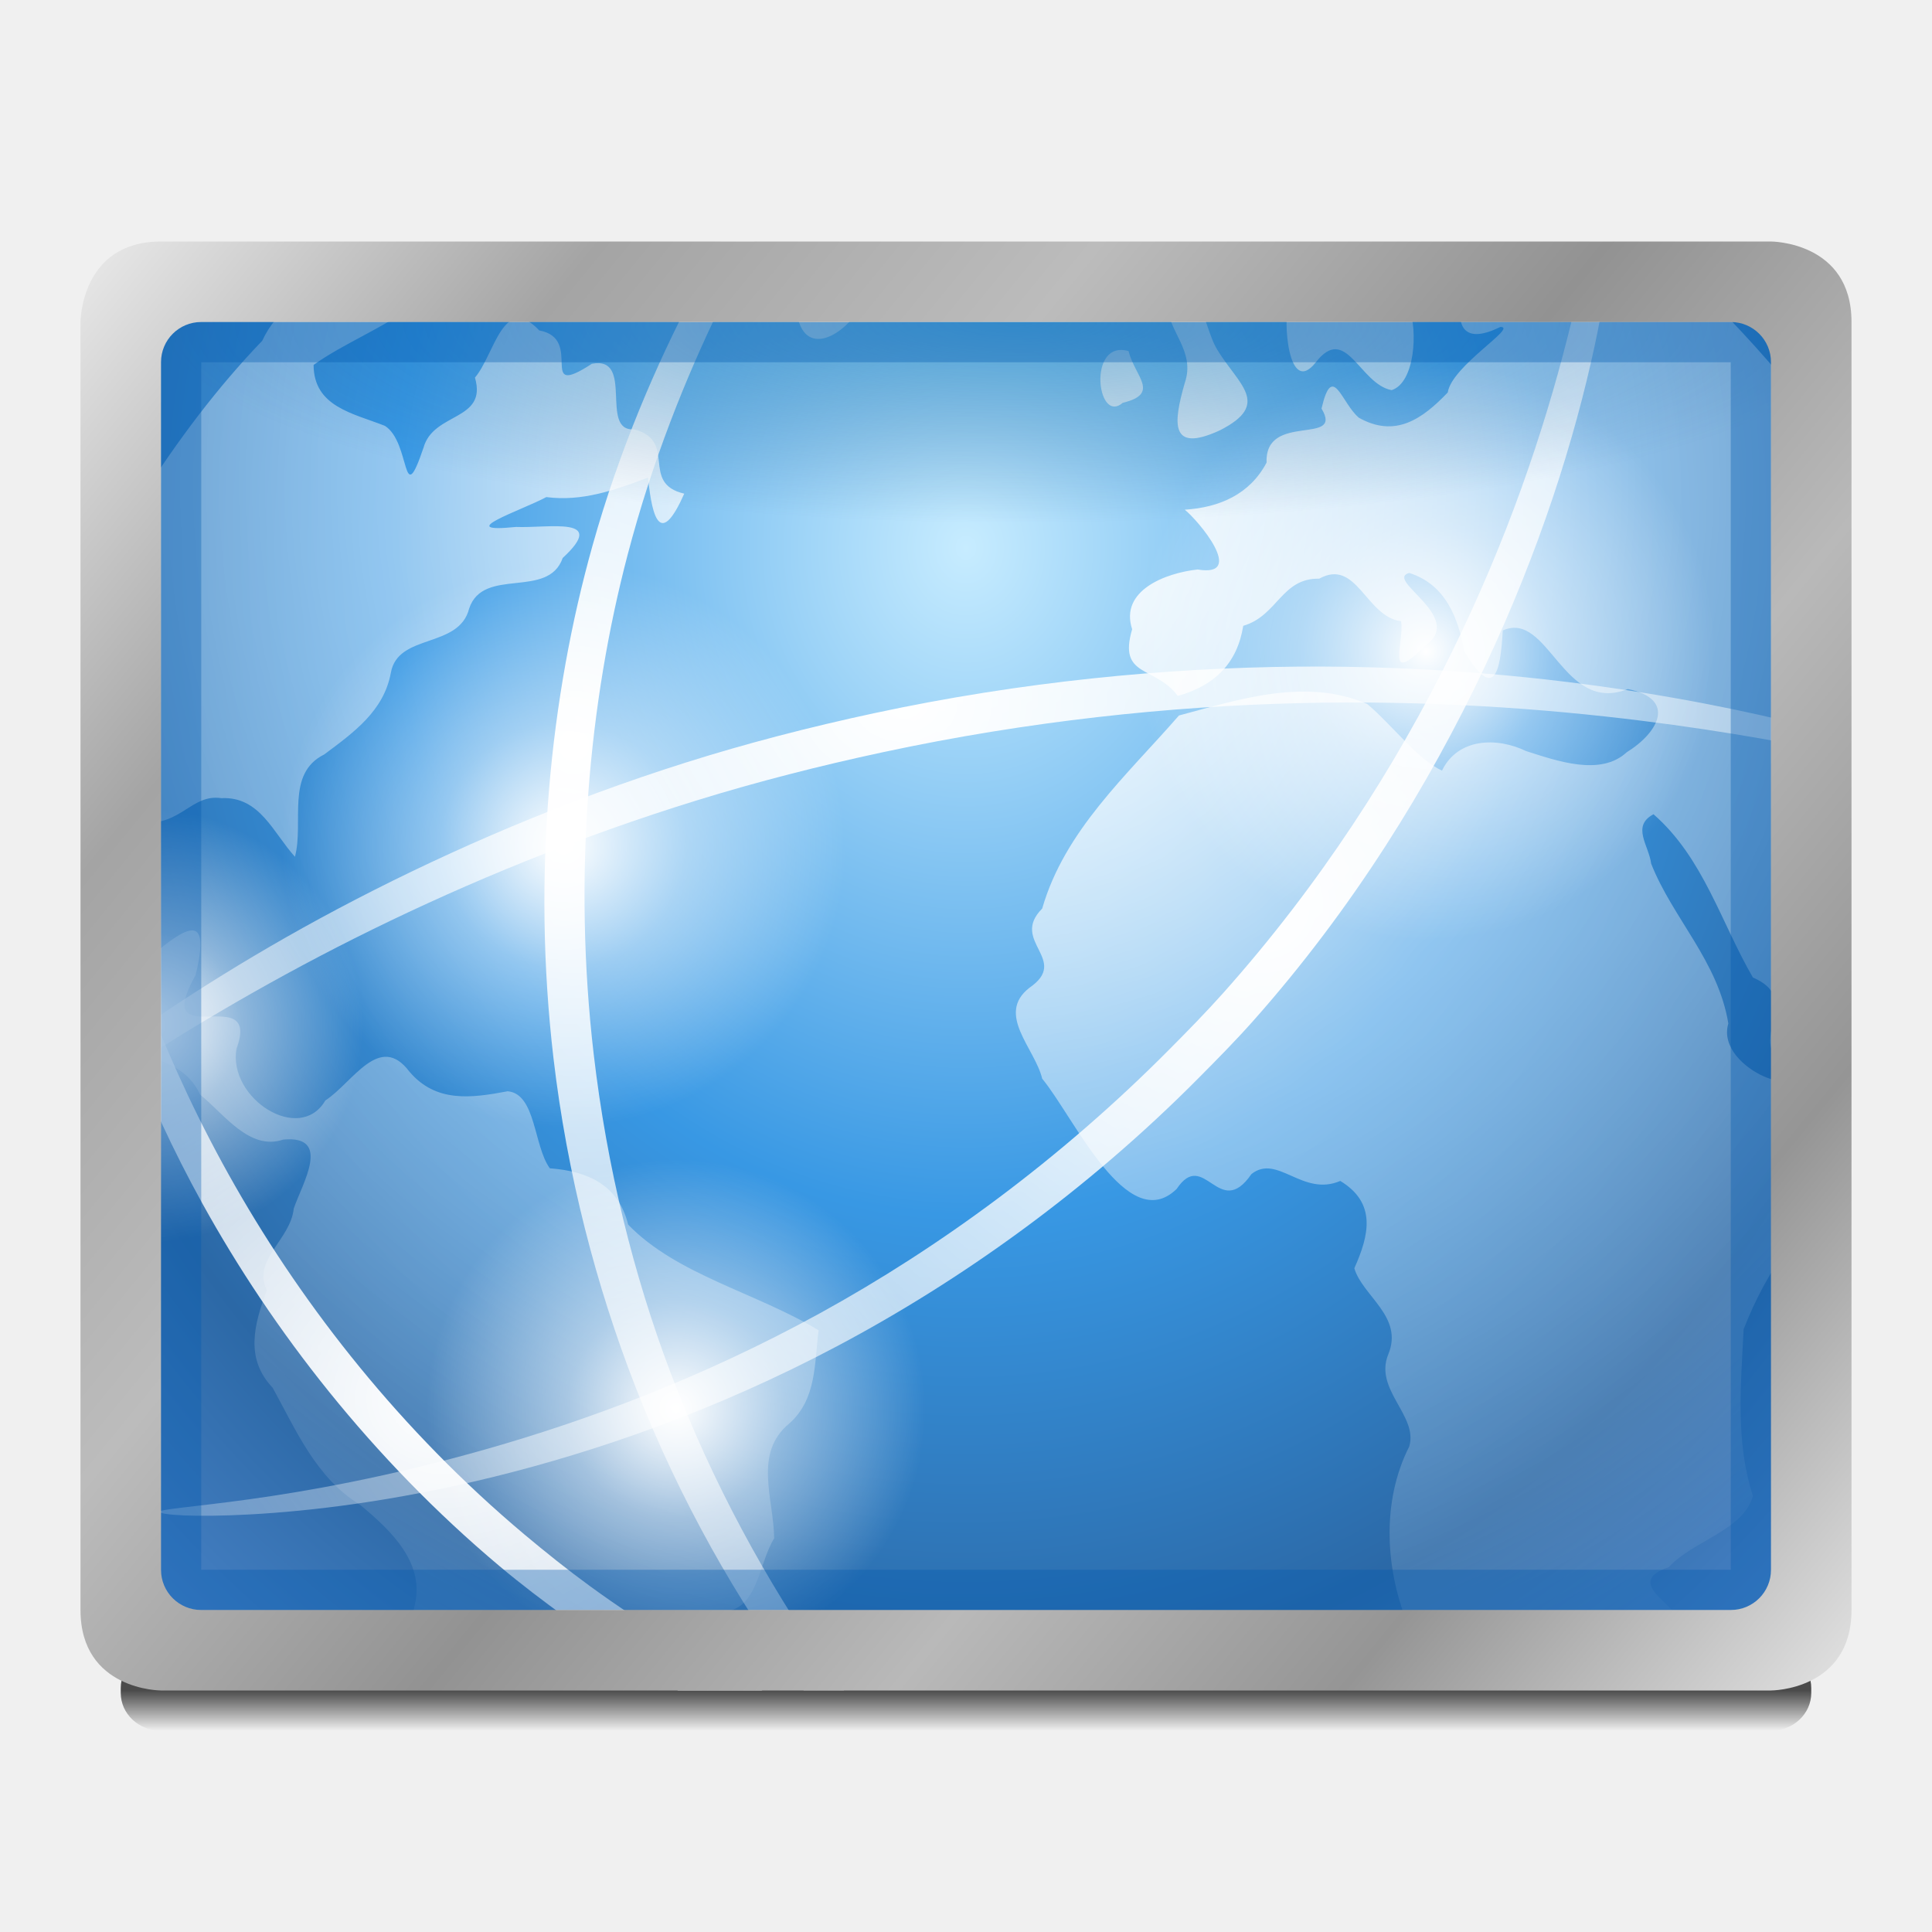
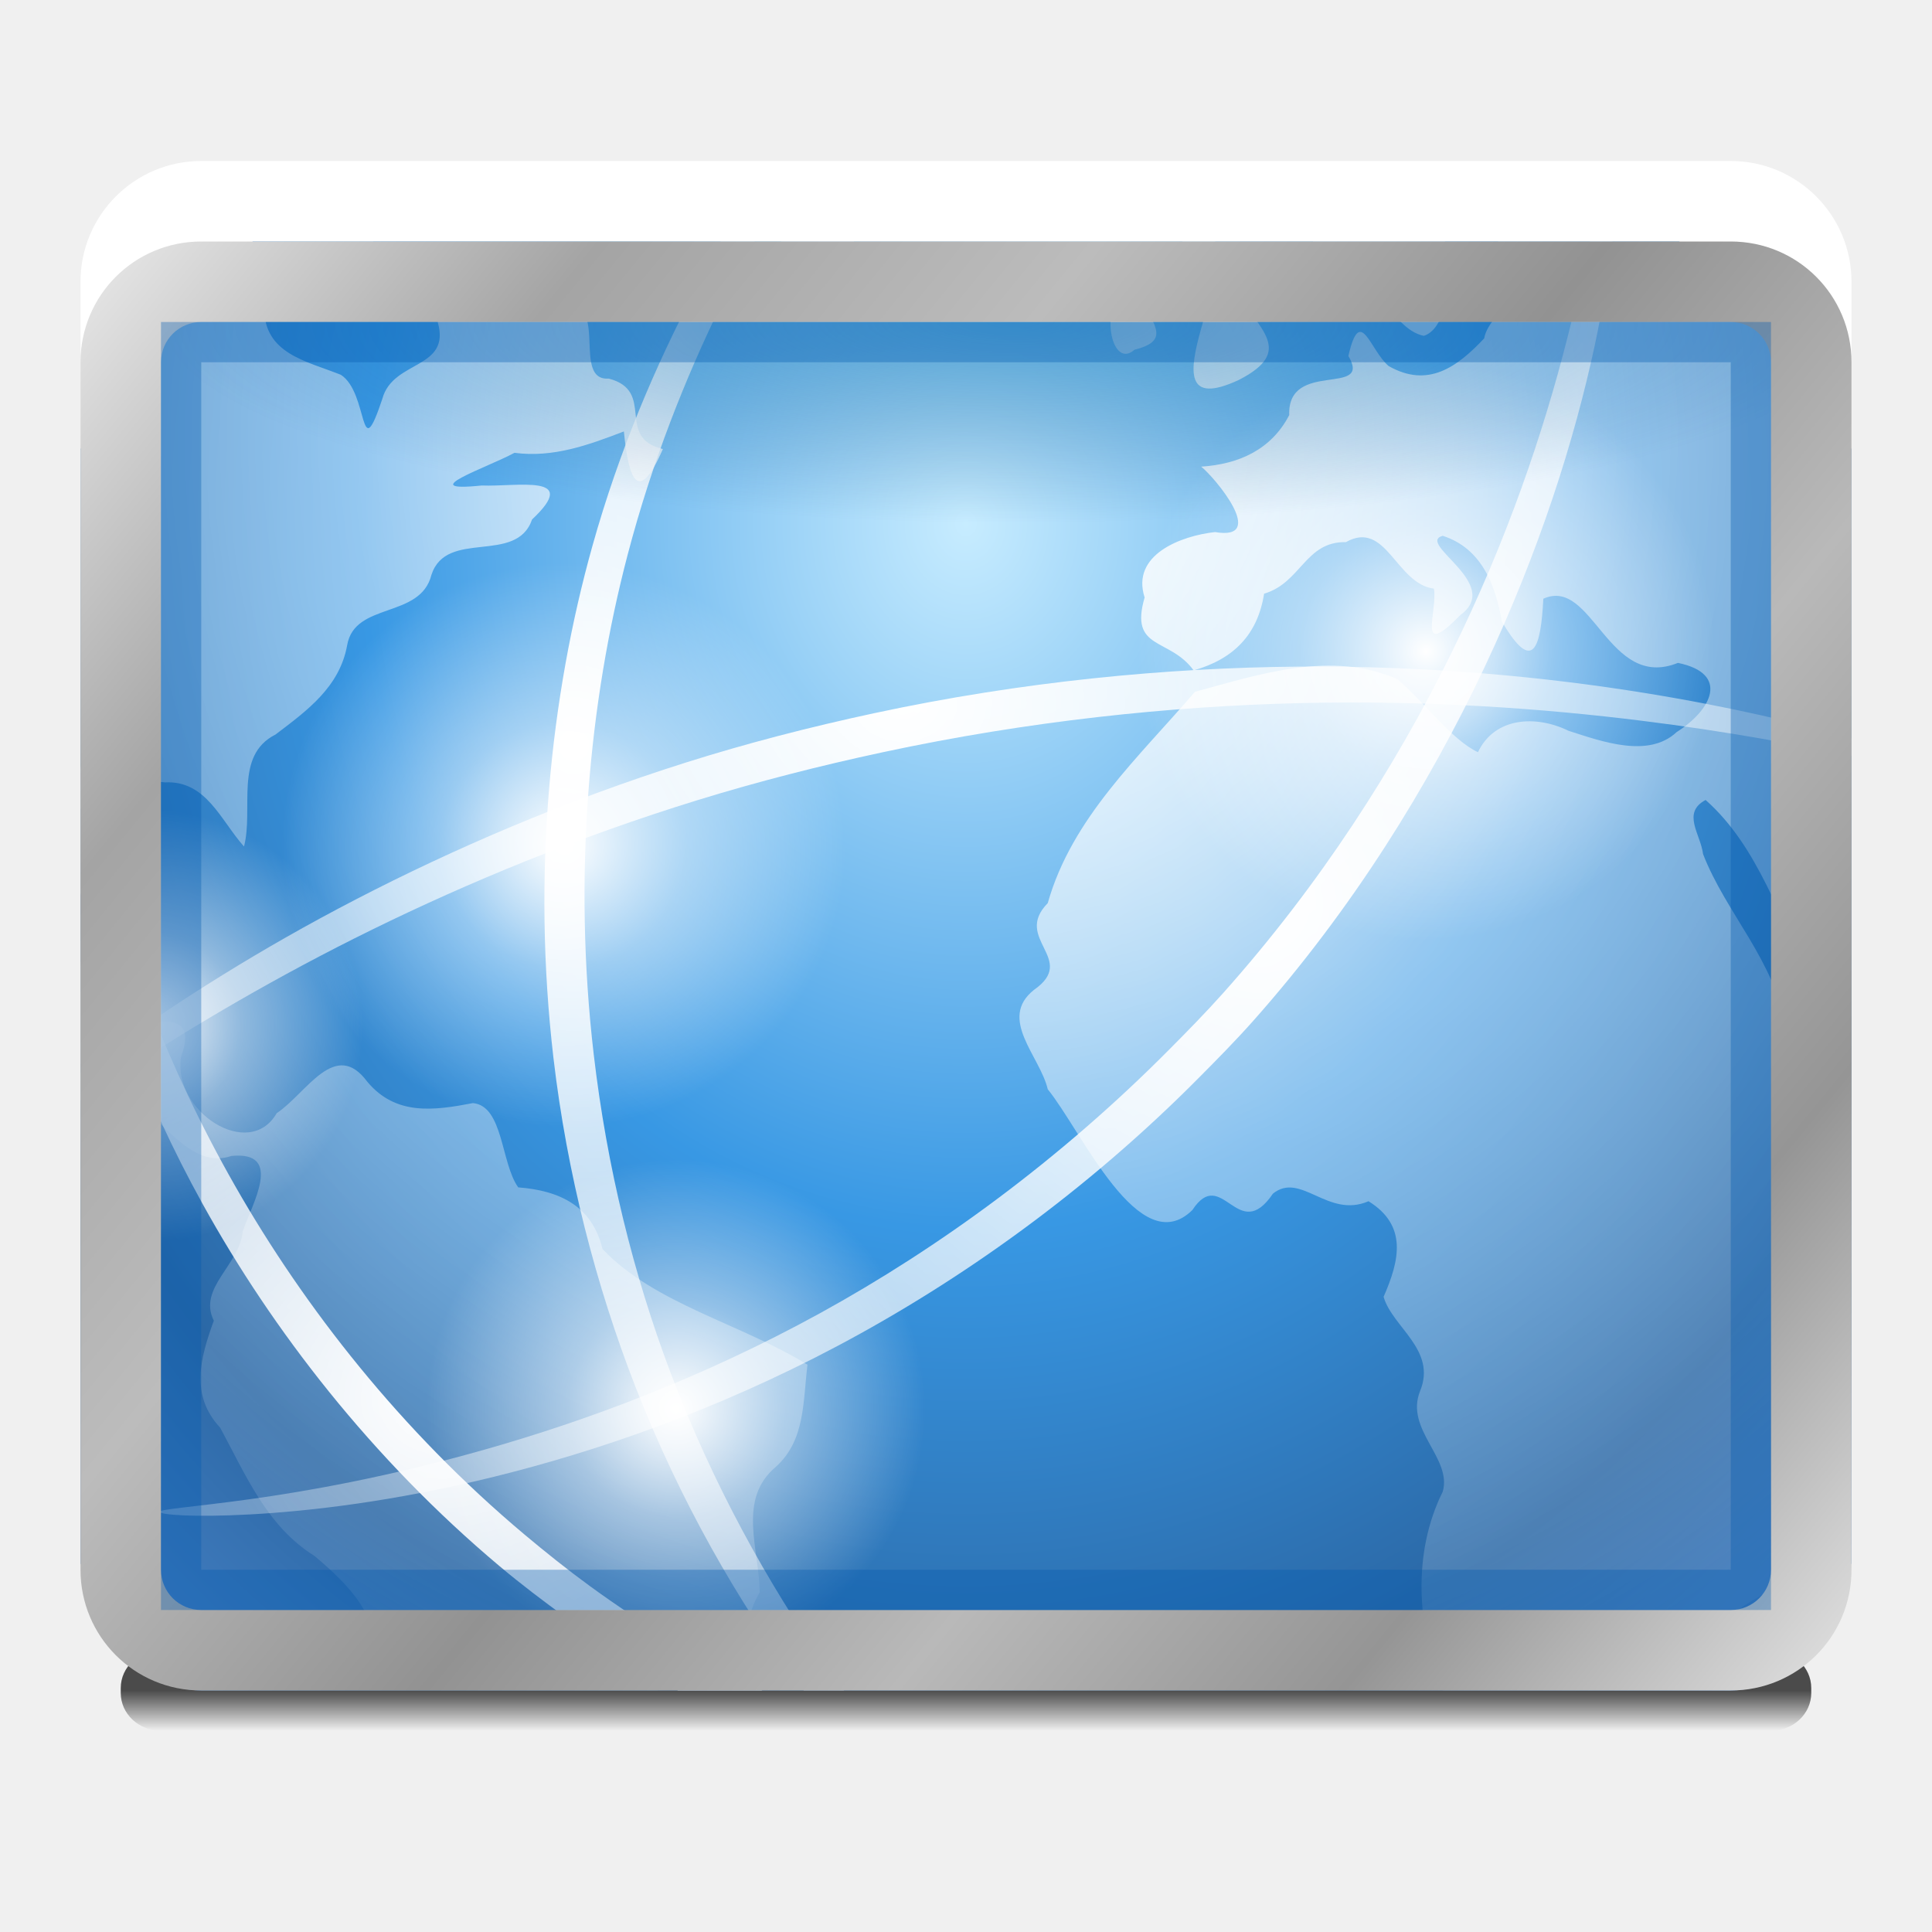
<svg xmlns="http://www.w3.org/2000/svg" xmlns:xlink="http://www.w3.org/1999/xlink" width="48" height="48" id="svg2985" version="1.1">
  <defs id="defs2987">
    <linearGradient id="linearGradient3927-5">
      <stop id="stop3929-2" offset="0" style="stop-color:#eaeaea;stop-opacity:1" />
      <stop style="stop-color:#a4a4a4;stop-opacity:1" offset="0.176" id="stop3931-3" />
      <stop style="stop-color:#bcbcbc;stop-opacity:1" offset="0.345" id="stop3933-0" />
      <stop style="stop-color:#929292;stop-opacity:1" offset="0.517" id="stop3935-3" />
      <stop id="stop3937-3" offset="0.676" style="stop-color:#b9b9b9;stop-opacity:1" />
      <stop style="stop-color:#959595;stop-opacity:1" offset="0.828" id="stop3939-5" />
      <stop id="stop3941-0" offset="1" style="stop-color:#e3e3e3;stop-opacity:1" />
    </linearGradient>
    <linearGradient id="linearGradient4030-7">
      <stop style="stop-color:#000000;stop-opacity:1;" offset="0" id="stop4032-1" />
      <stop style="stop-color:#000000;stop-opacity:0;" offset="1" id="stop4034-3" />
    </linearGradient>
    <linearGradient xlink:href="#linearGradient4030-7" id="linearGradient3291" gradientUnits="userSpaceOnUse" gradientTransform="translate(2,13)" x1="6" y1="45" x2="6" y2="46" />
    <linearGradient id="linearGradient3981-8">
      <stop style="stop-color:#0073b6;stop-opacity:0.476" offset="0" id="stop3983-8" />
      <stop style="stop-color:#004380;stop-opacity:0" offset="1" id="stop3985-4" />
    </linearGradient>
    <radialGradient r="17" fy="26.3" fx="14.75" cy="26.3" cx="14.75" gradientTransform="matrix(1.0300234e-5,0.2941176,-1.245675,0,57.93754,19.66177)" gradientUnits="userSpaceOnUse" id="radialGradient3308" xlink:href="#linearGradient3981-8" />
    <linearGradient id="linearGradient3941-3">
      <stop id="stop3943-3" offset="0" style="stop-color:#c7ecff;stop-opacity:1" />
      <stop style="stop-color:#3898e4;stop-opacity:1" offset="0.466" id="stop3945-1" />
      <stop id="stop3947-1" offset="0.794" style="stop-color:#2b68a6;stop-opacity:1" />
      <stop id="stop3949-4" offset="1" style="stop-color:#4983c7;stop-opacity:1" />
    </linearGradient>
    <linearGradient id="linearGradient3854-2">
      <stop style="stop-color:#ffffff;stop-opacity:1;" offset="0" id="stop3856-4" />
      <stop id="stop3862-9" offset="0.437" style="stop-color:#ffffff;stop-opacity:0.461;" />
      <stop style="stop-color:#ffffff;stop-opacity:0;" offset="1" id="stop3858-7" />
    </linearGradient>
    <radialGradient r="10.081" gradientTransform="matrix(1.1035,0,0,1.0265,-4.1555,3.193033)" cx="62.225" cy="-3.442" gradientUnits="userSpaceOnUse" id="radialGradient5147-2-3-3">
      <stop offset="0" style="stop-color:#9e9e9e" id="stop14118-3-8-3" />
      <stop offset="1" style="stop-color:#9e9e9e;stop-opacity:0" id="stop14120-8-6-1" />
    </radialGradient>
    <linearGradient id="linearGradient3983-4-1">
      <stop style="stop-color:#ffffff;stop-opacity:1;" offset="0" id="stop3985-7-3" />
      <stop style="stop-color:#ffffff;stop-opacity:0;" offset="1" id="stop3987-8-6" />
    </linearGradient>
    <linearGradient id="linearGradient4007-0-4">
      <stop style="stop-color:#ffffff;stop-opacity:1;" offset="0" id="stop4009-0-6" />
      <stop style="stop-color:#ffffff;stop-opacity:0;" offset="1" id="stop4011-1-4" />
    </linearGradient>
    <linearGradient id="linearGradient3991-2-6">
      <stop style="stop-color:#ffffff;stop-opacity:1;" offset="0" id="stop3993-6-8" />
      <stop style="stop-color:#ffffff;stop-opacity:0;" offset="1" id="stop3995-6-3" />
    </linearGradient>
    <linearGradient id="linearGradient3999-1-7">
      <stop style="stop-color:#ffffff;stop-opacity:1;" offset="0" id="stop4001-2-6" />
      <stop style="stop-color:#ffffff;stop-opacity:0;" offset="1" id="stop4003-9-5" />
    </linearGradient>
    <radialGradient xlink:href="#linearGradient3854-2" id="radialGradient3212" gradientUnits="userSpaceOnUse" cx="23.688" cy="25.638" fx="23.688" fy="25.638" r="2.828" />
    <radialGradient xlink:href="#linearGradient3854-2" id="radialGradient3214" gradientUnits="userSpaceOnUse" cx="23.688" cy="25.638" fx="23.688" fy="25.638" r="2.828" />
    <radialGradient xlink:href="#linearGradient3854-2" id="radialGradient3216" gradientUnits="userSpaceOnUse" cx="23.688" cy="25.638" fx="23.688" fy="25.638" r="2.828" />
-     <radialGradient xlink:href="#linearGradient3854-2" id="radialGradient3243" gradientUnits="userSpaceOnUse" gradientTransform="matrix(2.806591,3.4270173e-7,-3.6143986e-7,2.861217,-194.636,-76.51992)" cx="78.135" cy="36.524" fx="78.135" fy="36.524" r="12.072" />
-     <radialGradient xlink:href="#radialGradient5147-2-3-3" id="radialGradient3245" gradientUnits="userSpaceOnUse" gradientTransform="matrix(1.436041,0,0,1.313432,-11.04701,7.372802)" cx="62.225" cy="-3.442" r="10.081" />
-     <radialGradient xlink:href="#linearGradient3941-3" id="radialGradient3277" gradientUnits="userSpaceOnUse" gradientTransform="matrix(2.579169,0,0,2.98026,-177.9801,2.395943)" cx="78.312" cy="9.132" fx="78.312" fy="9.132" r="11.932" />
+     <radialGradient xlink:href="#linearGradient3854-2" id="radialGradient3243" gradientUnits="userSpaceOnUse" gradientTransform="matrix(3.019574,3.7503738e-7,-3.8886832e-7,3.131187,-211.2276,-103.5139)" cx="78.135" cy="36.524" fx="78.135" fy="36.524" r="12.072" />
+     <radialGradient xlink:href="#radialGradient5147-2-3-3" id="radialGradient3245" gradientUnits="userSpaceOnUse" gradientTransform="matrix(1.545018,0,0,1.437361,-13.7066,-11.70552)" cx="62.225" cy="-3.442" r="10.081" />
+     <radialGradient xlink:href="#linearGradient3941-3" id="radialGradient3277" gradientUnits="userSpaceOnUse" gradientTransform="matrix(2.701987,0,0,3.15557,-187.5982,-15.81606)" cx="78.312" cy="9.132" fx="78.312" fy="9.132" r="11.932" />
    <radialGradient xlink:href="#linearGradient3854-2" id="radialGradient3284" gradientUnits="userSpaceOnUse" cx="23.688" cy="25.638" fx="23.688" fy="25.638" r="2.828" gradientTransform="matrix(1.904875,0,0,1.904952,-41.47919,-23.34996)" />
    <radialGradient xlink:href="#linearGradient3999-1-7" id="radialGradient3292" gradientUnits="userSpaceOnUse" gradientTransform="matrix(8.887429,0,0,9.350047,-118.885,-399.6907)" cx="14.98" cy="44.726" fx="14.98" fy="44.726" r="4.36" />
    <radialGradient xlink:href="#linearGradient3991-2-6" id="radialGradient3300" gradientUnits="userSpaceOnUse" gradientTransform="matrix(2.669952,0,0,2.086414,-23.09577,-52.71681)" cx="17.048" cy="33.642" fx="17.048" fy="33.642" r="13.703" />
    <radialGradient xlink:href="#linearGradient4007-0-4" id="radialGradient3315" gradientUnits="userSpaceOnUse" gradientTransform="matrix(3.335075,0,0,2.873577,-31.84231,-105.1757)" cx="12.846" cy="48.694" fx="12.846" fy="48.694" r="10.719" />
    <radialGradient xlink:href="#linearGradient3983-4-1" id="radialGradient3328" gradientUnits="userSpaceOnUse" gradientTransform="matrix(4.679663,0.4443081,-0.437073,4.604635,-57.74104,-193.3904)" cx="23.192" cy="44.639" fx="23.192" fy="44.639" r="8.988" />
-     <linearGradient xlink:href="#linearGradient3927-5" id="linearGradient4105" gradientUnits="userSpaceOnUse" gradientTransform="translate(3e-7,17)" x1="2" y1="5" x2="46" y2="41" />
+     <linearGradient xlink:href="#linearGradient3927-5" id="linearGradient4105" gradientUnits="userSpaceOnUse" gradientTransform="translate(0,17)" x1="2" y1="5" x2="46" y2="41" />
  </defs>
  <g id="layer1" transform="translate(0,-16)">
    <rect style="opacity:0.685;fill:url(#linearGradient3291);fill-opacity:1;stroke:none" id="rect4020-0" width="42" height="2" x="3" y="57" rx="1" ry="0.938" />
-     <path style="fill:url(#radialGradient3277);fill-opacity:1;stroke:none" d="m 5,23 c -2,0 -2,2 -2,2 l 0,30 c 0,2 2,2 2,2 0.235,0.061 0.609,0 0.864,0 L 43,57 c 2,0 2,-2 2,-2 l 0,-30 c 0,-2 -2,-2 -2,-2 z" id="path4678" />
-     <path style="fill:url(#radialGradient3243);fill-opacity:1;stroke:url(#radialGradient3245);stroke-width:1.104" d="m 7.241,23.552 c -0.289,0.235 -0.548,0.528 -0.726,0.914 -1.124,1.17 -2.094,2.468 -2.963,3.826 l 0,8.138 c 0.941,0.089 1.208,-0.71 1.946,-0.6 0.958,-0.048 1.286,0.858 1.83,1.456 0.228,-0.855 -0.236,-2.064 0.726,-2.541 0.734,-0.547 1.48,-1.079 1.656,-2.027 0.173,-0.993 1.693,-0.595 1.946,-1.599 0.35,-1.05 1.961,-0.22 2.324,-1.256 1.137,-1.05 -0.347,-0.737 -1.162,-0.771 -1.608,0.163 0.152,-0.417 0.755,-0.742 0.893,0.116 1.707,-0.175 2.527,-0.485 0.11,1.098 0.33,1.684 0.9,0.4 -1.112,-0.259 -0.151,-1.316 -1.249,-1.599 -0.869,0.06 0.024,-1.834 -1.046,-1.628 -1.392,0.906 -0.173,-0.622 -1.307,-0.828 -0.895,-0.95 -1.112,0.606 -1.598,1.171 0.315,1.084 -1.032,0.852 -1.278,1.742 -0.544,1.604 -0.309,-0.132 -0.959,-0.543 -0.802,-0.316 -1.766,-0.475 -1.772,-1.513 0.745,-0.536 1.751,-0.924 2.527,-1.513 l -3.079,0 z m 12.49,0 c 0.024,0.055 0.042,0.118 0.058,0.171 0.163,1.247 1.242,0.591 1.627,-0.171 l -1.685,0 z m 9.266,0 c 0.021,0.694 0.716,1.163 0.436,1.97 -0.28,0.983 -0.378,1.745 0.871,1.171 1.297,-0.655 0.461,-1.14 -0.058,-1.999 -0.209,-0.337 -0.279,-0.837 -0.494,-1.142 l -0.755,0 z m 3.021,0 c -0.147,0.364 -0.019,2.318 0.668,1.456 0.757,-0.988 1.089,0.534 1.888,0.685 0.579,-0.183 0.654,-1.467 0.436,-2.056 0.017,-0.027 0.041,-0.058 0.058,-0.086 l -3.05,0 z m 4.27,0 c -0.079,0.573 0.107,1.004 0.988,0.571 0.449,-0.007 -1.207,0.964 -1.307,1.628 -0.628,0.656 -1.3,1.137 -2.207,0.628 -0.434,-0.36 -0.655,-1.41 -0.929,-0.228 0.564,0.937 -1.414,0.077 -1.365,1.342 -0.416,0.787 -1.166,1.114 -2.033,1.171 0.315,0.245 1.546,1.691 0.32,1.485 -0.785,0.085 -1.944,0.515 -1.627,1.485 -0.358,1.208 0.573,0.9 1.133,1.656 0.912,-0.255 1.477,-0.804 1.627,-1.742 0.854,-0.247 0.95,-1.19 1.888,-1.171 0.935,-0.517 1.157,0.948 2.033,1.057 0.092,0.523 -0.42,1.638 0.61,0.6 0.995,-0.709 -1.038,-1.626 -0.407,-1.799 0.899,0.282 1.221,1.12 1.365,1.942 0.733,1.233 0.9,0.571 0.959,-0.514 1.142,-0.505 1.493,2.098 3.108,1.456 1.206,0.245 0.776,1.072 -0.029,1.571 -0.652,0.603 -1.732,0.214 -2.498,-0.029 -0.735,-0.355 -1.699,-0.323 -2.091,0.485 -0.606,-0.278 -1.246,-1.144 -1.859,-1.656 -1.516,-0.658 -3.166,-0.118 -4.676,0.286 -1.296,1.488 -2.84,2.856 -3.398,4.797 -0.817,0.817 0.705,1.269 -0.32,1.97 -0.837,0.656 0.14,1.501 0.32,2.256 0.787,0.952 2.117,3.928 3.34,2.741 0.686,-1.027 1.052,0.803 1.859,-0.371 0.645,-0.511 1.27,0.574 2.207,0.171 0.903,0.548 0.721,1.339 0.349,2.17 0.203,0.692 1.234,1.203 0.842,2.142 -0.356,0.874 0.748,1.52 0.523,2.284 -0.705,1.389 -0.597,3.099 0,4.512 l 6.651,0 c 0.03,0 0.057,9.14e-4 0.087,0 0.132,-0.506 -1.519,-1.103 -0.29,-1.513 0.605,-0.662 1.847,-0.906 2.091,-1.77 -0.44,-1.33 -0.298,-2.78 -0.232,-4.141 0.292,-0.742 0.653,-1.437 1.133,-2.056 l 0,-20.674 c 0,-0.339 -0.09,-0.643 -0.203,-0.942 -0.418,-0.504 -0.855,-0.982 -1.307,-1.456 -0.387,-0.199 -0.809,-0.343 -1.278,-0.343 l -5.373,0 z m -8.423,1.142 c -0.824,-0.018 -0.576,1.838 0.029,1.314 0.947,-0.229 0.295,-0.662 0.145,-1.285 -0.065,-0.019 -0.119,-0.027 -0.174,-0.029 z m 13.216,11.536 c 1.239,1.081 1.677,2.692 2.469,4.055 1.177,0.512 0.056,1.37 0.581,1.999 1.105,1.18 -1.541,0.326 -1.191,-0.857 -0.257,-1.553 -1.381,-2.612 -1.917,-3.969 -0.056,-0.451 -0.499,-0.934 0.058,-1.228 z M 4.772,39.115 c -0.282,0.002 -0.78,0.447 -1.22,0.8 l 0,2.313 c 0.595,0.15 1.131,0.348 1.423,0.971 0.588,0.473 1.221,1.398 2.062,1.114 1.219,-0.116 0.47,1.098 0.261,1.713 -0.077,0.777 -1.042,1.28 -0.668,2.027 -0.314,0.847 -0.552,1.694 0.145,2.427 0.593,1.075 1.079,2.238 2.178,2.913 0.771,0.636 1.638,1.464 1.336,2.541 -0.031,0.171 -0.054,0.348 -0.058,0.514 l 6.651,0 c 0.233,-0.25 0.563,-0.411 0.9,-0.4 1.062,0.078 1.029,-1.151 1.452,-1.828 -0.01,-0.988 -0.526,-2.114 0.378,-2.856 0.68,-0.606 0.62,-1.491 0.726,-2.313 C 18.816,48.125 16.812,47.676 15.606,46.425 15.367,45.446 14.613,45.097 13.66,45.026 13.257,44.472 13.317,43.177 12.614,43.112 11.708,43.283 10.833,43.401 10.174,42.627 9.429,41.634 8.765,42.898 8.083,43.341 7.443,44.436 5.661,43.289 5.875,42.056 6.505,40.349 3.723,42.241 4.859,40.228 5.061,39.405 4.99,39.113 4.772,39.115 z" id="path4682" />
+     <rect ry="3" rx="3" y="20" x="2" height="36" width="44" id="rect3943-4" style="fill:#ffffff;fill-opacity:1;stroke:none" />
+     <path style="fill:url(#radialGradient3277);fill-opacity:1;stroke:none" d="M 6.281 6 C 4.651 7.522 3.196 9.261 2 11.156 L 2 38.844 C 2.673 39.91 3.433 40.921 4.25 41.875 C 4.496 41.94 4.733 42 5 42 L 43 42 C 43.267 42 43.504 41.94 43.75 41.875 C 44.567 40.921 45.327 39.91 46 38.844 L 46 11.156 C 44.804 9.261 43.349 7.522 41.719 6 L 6.281 6 z " id="path4678" transform="translate(0,16)" />
+     <path style="fill:url(#radialGradient3243);fill-opacity:1;stroke:url(#radialGradient3245);stroke-width:1.104" d="M 5.969 6 C 5.658 6.257 5.379 6.578 5.188 7 C 3.978 8.281 2.934 9.701 2 11.188 L 2 20.094 C 3.013 20.192 3.299 19.317 4.094 19.438 C 5.124 19.385 5.477 20.376 6.062 21.031 C 6.308 20.096 5.808 18.772 6.844 18.25 C 7.634 17.651 8.436 17.069 8.625 16.031 C 8.811 14.945 10.447 15.381 10.719 14.281 C 11.095 13.132 12.829 14.04 13.219 12.906 C 14.442 11.757 12.845 12.099 11.969 12.062 C 10.239 12.24 12.133 11.606 12.781 11.25 C 13.742 11.377 14.617 11.058 15.5 10.719 C 15.618 11.921 15.855 12.561 16.469 11.156 C 15.273 10.873 16.306 9.716 15.125 9.406 C 14.19 9.472 15.151 7.399 14 7.625 C 12.502 8.616 13.814 6.944 12.594 6.719 C 11.631 5.679 11.398 7.381 10.875 8 C 11.214 9.186 9.764 8.933 9.5 9.906 C 8.915 11.661 9.168 9.762 8.469 9.312 C 7.606 8.966 6.569 8.793 6.562 7.656 C 7.364 7.07 8.446 6.645 9.281 6 L 5.969 6 z M 19.406 6 C 19.432 6.06 19.452 6.129 19.469 6.188 C 19.644 7.552 20.805 6.834 21.219 6 L 19.406 6 z M 29.375 6 C 29.397 6.759 30.146 7.273 29.844 8.156 C 29.543 9.232 29.437 10.065 30.781 9.438 C 32.177 8.721 31.278 8.19 30.719 7.25 C 30.494 6.881 30.418 6.334 30.188 6 L 29.375 6 z M 32.625 6 C 32.467 6.398 32.604 8.537 33.344 7.594 C 34.158 6.512 34.515 8.178 35.375 8.344 C 35.998 8.143 36.078 6.739 35.844 6.094 C 35.862 6.064 35.887 6.03 35.906 6 L 32.625 6 z M 37.219 6 C 37.134 6.627 37.334 7.099 38.281 6.625 C 38.765 6.617 36.983 7.68 36.875 8.406 C 36.199 9.124 35.476 9.65 34.5 9.094 C 34.033 8.699 33.796 7.551 33.5 8.844 C 34.107 9.869 31.979 8.928 32.031 10.312 C 31.584 11.174 30.777 11.532 29.844 11.594 C 30.182 11.862 31.508 13.445 30.188 13.219 C 29.342 13.312 28.095 13.782 28.438 14.844 C 28.053 16.166 29.054 15.828 29.656 16.656 C 30.638 16.377 31.246 15.776 31.406 14.75 C 32.325 14.48 32.429 13.448 33.438 13.469 C 34.443 12.903 34.683 14.507 35.625 14.625 C 35.724 15.197 35.173 16.418 36.281 15.281 C 37.351 14.506 35.164 13.502 35.844 13.312 C 36.811 13.622 37.157 14.538 37.312 15.438 C 38.101 16.787 38.281 16.062 38.344 14.875 C 39.572 14.323 39.95 17.171 41.688 16.469 C 42.985 16.737 42.522 17.642 41.656 18.188 C 40.955 18.847 39.792 18.421 38.969 18.156 C 38.178 17.768 37.141 17.803 36.719 18.688 C 36.067 18.383 35.379 17.436 34.719 16.875 C 33.088 16.155 31.312 16.746 29.688 17.188 C 28.294 18.816 26.632 20.313 26.031 22.438 C 25.152 23.332 26.79 23.827 25.688 24.594 C 24.787 25.312 25.838 26.237 26.031 27.062 C 26.878 28.104 28.309 31.361 29.625 30.062 C 30.363 28.939 30.757 30.941 31.625 29.656 C 32.318 29.097 32.992 30.284 34 29.844 C 34.971 30.444 34.775 31.309 34.375 32.219 C 34.593 32.976 35.703 33.536 35.281 34.562 C 34.898 35.519 36.086 36.225 35.844 37.062 C 35.085 38.582 35.201 40.453 35.844 42 L 43 42 C 43.032 42 43.062 42.001 43.094 42 C 43.235 41.446 41.46 40.793 42.781 40.344 C 43.432 39.619 44.769 39.352 45.031 38.406 C 44.558 36.95 44.71 35.364 44.781 33.875 C 45.095 33.063 45.484 32.303 46 31.625 L 46 9 C 46 8.63 45.903 8.296 45.781 7.969 C 45.331 7.417 44.862 6.894 44.375 6.375 C 43.959 6.157 43.504 6 43 6 L 37.219 6 z M 28.156 7.25 C 27.27 7.231 27.537 9.262 28.188 8.688 C 29.206 8.437 28.505 7.963 28.344 7.281 C 28.274 7.26 28.215 7.251 28.156 7.25 z M 42.375 19.875 C 43.708 21.057 44.179 22.821 45.031 24.312 C 46.297 24.872 45.091 25.811 45.656 26.5 C 46.845 27.791 43.998 26.857 44.375 25.562 C 44.099 23.863 42.889 22.704 42.312 21.219 C 42.252 20.725 41.775 20.196 42.375 19.875 z M 3.312 23.031 C 3.01 23.033 2.473 23.52 2 23.906 L 2 26.438 C 2.64 26.602 3.217 26.818 3.531 27.5 C 4.164 28.018 4.845 29.03 5.75 28.719 C 7.061 28.591 6.256 29.92 6.031 30.594 C 5.948 31.444 4.91 31.995 5.312 32.812 C 4.975 33.739 4.719 34.667 5.469 35.469 C 6.106 36.645 6.63 37.918 7.812 38.656 C 8.642 39.353 9.575 40.258 9.25 41.438 C 9.216 41.625 9.192 41.818 9.188 42 L 16.344 42 C 16.594 41.726 16.95 41.55 17.312 41.562 C 18.455 41.648 18.42 40.303 18.875 39.562 C 18.864 38.481 18.309 37.249 19.281 36.438 C 20.013 35.775 19.948 34.806 20.062 33.906 C 18.423 32.892 16.266 32.4 14.969 31.031 C 14.712 29.96 13.901 29.578 12.875 29.5 C 12.442 28.894 12.507 27.477 11.75 27.406 C 10.775 27.593 9.833 27.723 9.125 26.875 C 8.323 25.788 7.609 27.172 6.875 27.656 C 6.186 28.855 4.27 27.6 4.5 26.25 C 5.177 24.382 2.185 26.453 3.406 24.25 C 3.624 23.349 3.547 23.03 3.312 23.031 z " transform="translate(0,16)" id="path4682" />
    <path style="fill:url(#radialGradient3328);fill-rule:evenodd;stroke:none" d="M 39.5 6 C 39.358 6.745 39.158 7.538 38.938 8.406 C 38.355 10.703 37.454 13.398 36.062 16.219 C 34.671 19.04 32.808 21.965 30.375 24.688 C 29.958 25.154 29.511 25.611 29.062 26.062 C 26.337 28.811 23.324 31.004 20.375 32.625 C 17.426 34.246 14.547 35.301 12.094 36 C 9.64 36.699 7.607 37.054 6.188 37.25 C 4.768 37.446 3.966 37.494 3.969 37.562 C 3.971 37.631 4.772 37.704 6.219 37.625 C 7.665 37.546 9.758 37.311 12.281 36.688 C 14.805 36.064 17.768 35.053 20.812 33.438 C 23.857 31.822 26.979 29.606 29.781 26.781 C 30.242 26.317 30.697 25.856 31.125 25.375 C 33.619 22.569 35.5 19.505 36.875 16.594 C 38.25 13.682 39.12 10.922 39.625 8.562 C 39.823 7.636 39.955 6.787 40.062 6 L 39.5 6 z " transform="translate(0,16)" id="path4688" />
    <path style="fill:url(#radialGradient3315);fill-rule:evenodd;stroke:none" d="M 2 19.031 L 2 22.188 C 2.601 24.563 3.539 27.206 5.031 29.906 C 6.767 33.047 9.236 36.242 12.406 38.906 C 12.95 39.364 13.497 39.776 14.062 40.188 C 14.974 40.849 15.901 41.462 16.844 42 L 18.938 42 C 17.483 41.266 16.048 40.422 14.656 39.406 C 14.11 39.008 13.558 38.567 13.031 38.125 C 9.964 35.549 7.575 32.499 5.844 29.469 C 4.113 26.439 3.045 23.441 2.406 20.875 C 2.247 20.233 2.111 19.616 2 19.031 z " transform="translate(0,16)" id="path4696" />
    <path style="fill:url(#radialGradient3300);fill-rule:evenodd;stroke:none" d="M 32.25 16.562 C 28.99 16.59 25.398 16.929 21.719 17.719 C 20.107 18.065 18.559 18.466 17.062 18.938 C 14.022 19.897 11.24 21.103 8.844 22.344 C 6.448 23.584 4.442 24.869 2.812 26.031 C 2.503 26.252 2.28 26.446 2 26.656 L 2 27.344 C 2.384 27.082 2.72 26.846 3.156 26.562 C 4.815 25.485 6.866 24.264 9.25 23.094 C 11.634 21.924 14.353 20.797 17.344 19.875 C 18.815 19.422 20.355 19.027 21.938 18.688 C 25.549 17.913 29.077 17.546 32.281 17.469 C 35.486 17.391 38.37 17.606 40.781 17.906 C 42.96 18.177 44.691 18.51 46 18.781 L 46 18.344 C 44.713 17.973 43.024 17.567 40.875 17.219 C 38.445 16.825 35.51 16.535 32.25 16.562 z " transform="translate(0,16)" id="path4704" />
    <path style="fill:url(#radialGradient3292);fill-rule:evenodd;stroke:none" d="M 17.906 6 C 17.673 6.4 17.479 6.813 17.25 7.25 C 16.306 9.051 15.388 11.173 14.719 13.562 C 13.671 17.307 13.216 21.704 13.75 26.281 C 14.088 29.178 14.815 31.956 15.781 34.438 C 16.897 37.299 18.33 39.776 19.844 41.844 C 19.884 41.899 19.928 41.945 19.969 42 L 20.969 42 C 20.815 41.79 20.652 41.594 20.5 41.375 C 19.071 39.322 17.71 36.882 16.656 34.094 C 15.742 31.676 15.078 29 14.75 26.188 C 14.232 21.744 14.634 17.438 15.594 13.781 C 16.206 11.447 17.037 9.382 17.906 7.594 C 18.182 7.027 18.47 6.508 18.75 6 L 17.906 6 z " transform="translate(0,16)" id="path4712" />
    <path transform="matrix(2.539833,0,0,2.539937,-24.73512,-32.9361)" d="m 26.517,25.638 c 0,1.562 -1.266,2.828 -2.828,2.828 -1.562,0 -2.828,-1.266 -2.828,-2.828 0,-1.562 1.266,-2.828 2.828,-2.828 1.562,0 2.828,1.266 2.828,2.828 z" id="path4720" style="fill:url(#radialGradient3212);fill-opacity:1;stroke:none" />
    <path transform="matrix(2.474773,0,0,2.474874,-44.62232,-26.45019)" d="m 26.517,25.638 c 0,1.562 -1.266,2.828 -2.828,2.828 -1.562,0 -2.828,-1.266 -2.828,-2.828 0,-1.562 1.266,-2.828 2.828,-2.828 1.562,0 2.828,1.266 2.828,2.828 z" id="path4724" style="fill:url(#radialGradient3214);fill-opacity:1;stroke:none" />
    <path transform="matrix(2.193492,0,0,2.193581,-35.16374,-5.238484)" d="m 26.517,25.638 c 0,1.562 -1.266,2.828 -2.828,2.828 -1.562,0 -2.828,-1.266 -2.828,-2.828 0,-1.562 1.266,-2.828 2.828,-2.828 1.562,0 2.828,1.266 2.828,2.828 z" id="path4728" style="fill:url(#radialGradient3216);fill-opacity:1;stroke:none" />
    <path style="fill:url(#radialGradient3284);fill-opacity:1;stroke:none" d="M 3.656 20.094 C 3.088 20.094 2.514 20.181 2 20.344 L 2 30.625 C 2.514 30.788 3.088 30.875 3.656 30.875 C 6.632 30.875 9.031 28.476 9.031 25.5 C 9.031 22.524 6.632 20.094 3.656 20.094 z " transform="translate(0,16)" id="path4732" />
    <rect style="fill:url(#radialGradient3308);fill-opacity:1;stroke:none" id="rect3964-1" width="40" height="5" x="4" y="24" rx="0" ry="0" />
-     <path style="opacity:0.35;fill:#0059af;fill-opacity:1;stroke:none" d="m 4,24 0,32 L 44,56 44,24 4,24 z m 1,1 L 43,25 l 0,30 -38,0 0,-30 z" id="rect4109" />
-     <path id="path4103" d="m 4,22 c -2,0 -2,2 -2,2 l 0,32 c 0,2 2,2 2,2 l 40,0 c 0,0 2,0 2,-2 l 0,-32 c 0,-2 -2,-2 -2,-2 z m 1,2 38,0 c 0.554,0 1,0.446 1,1 l 0,30 c 0,0.554 -0.446,1 -1,1 L 5,56 C 4.446,56 4,55.554 4,55 L 4,25 c 0,-0.554 0.446,-1 1,-1 z" style="fill:url(#linearGradient4105);fill-opacity:1;stroke:none" />
+     <path id="path4103" d="m 5,22 c -1.662,0 -3,1.338 -3,3 l 0,30 c 0,1.662 1.338,3 3,3 l 38,0 c 1.662,0 3,-1.338 3,-3 l 0,-30 c 0,-1.662 -1.338,-3 -3,-3 z m 0,2 38,0 c 0.554,0 1,0.446 1,1 l 0,30 c 0,0.554 -0.446,1 -1,1 L 5,56 C 4.446,56 4,55.554 4,55 L 4,25 c 0,-0.554 0.446,-1 1,-1 z" style="fill:url(#linearGradient4105);fill-opacity:1;stroke:none" />
+     <path style="opacity:0.35;fill:#0059af;fill-opacity:1;stroke:none" d="M 4 8 L 4 40 L 44 40 L 44 8 L 4 8 z M 5 9 L 43 9 L 43 39 L 5 39 L 5 9 z " transform="translate(0,16)" id="rect4109" />
  </g>
</svg>
